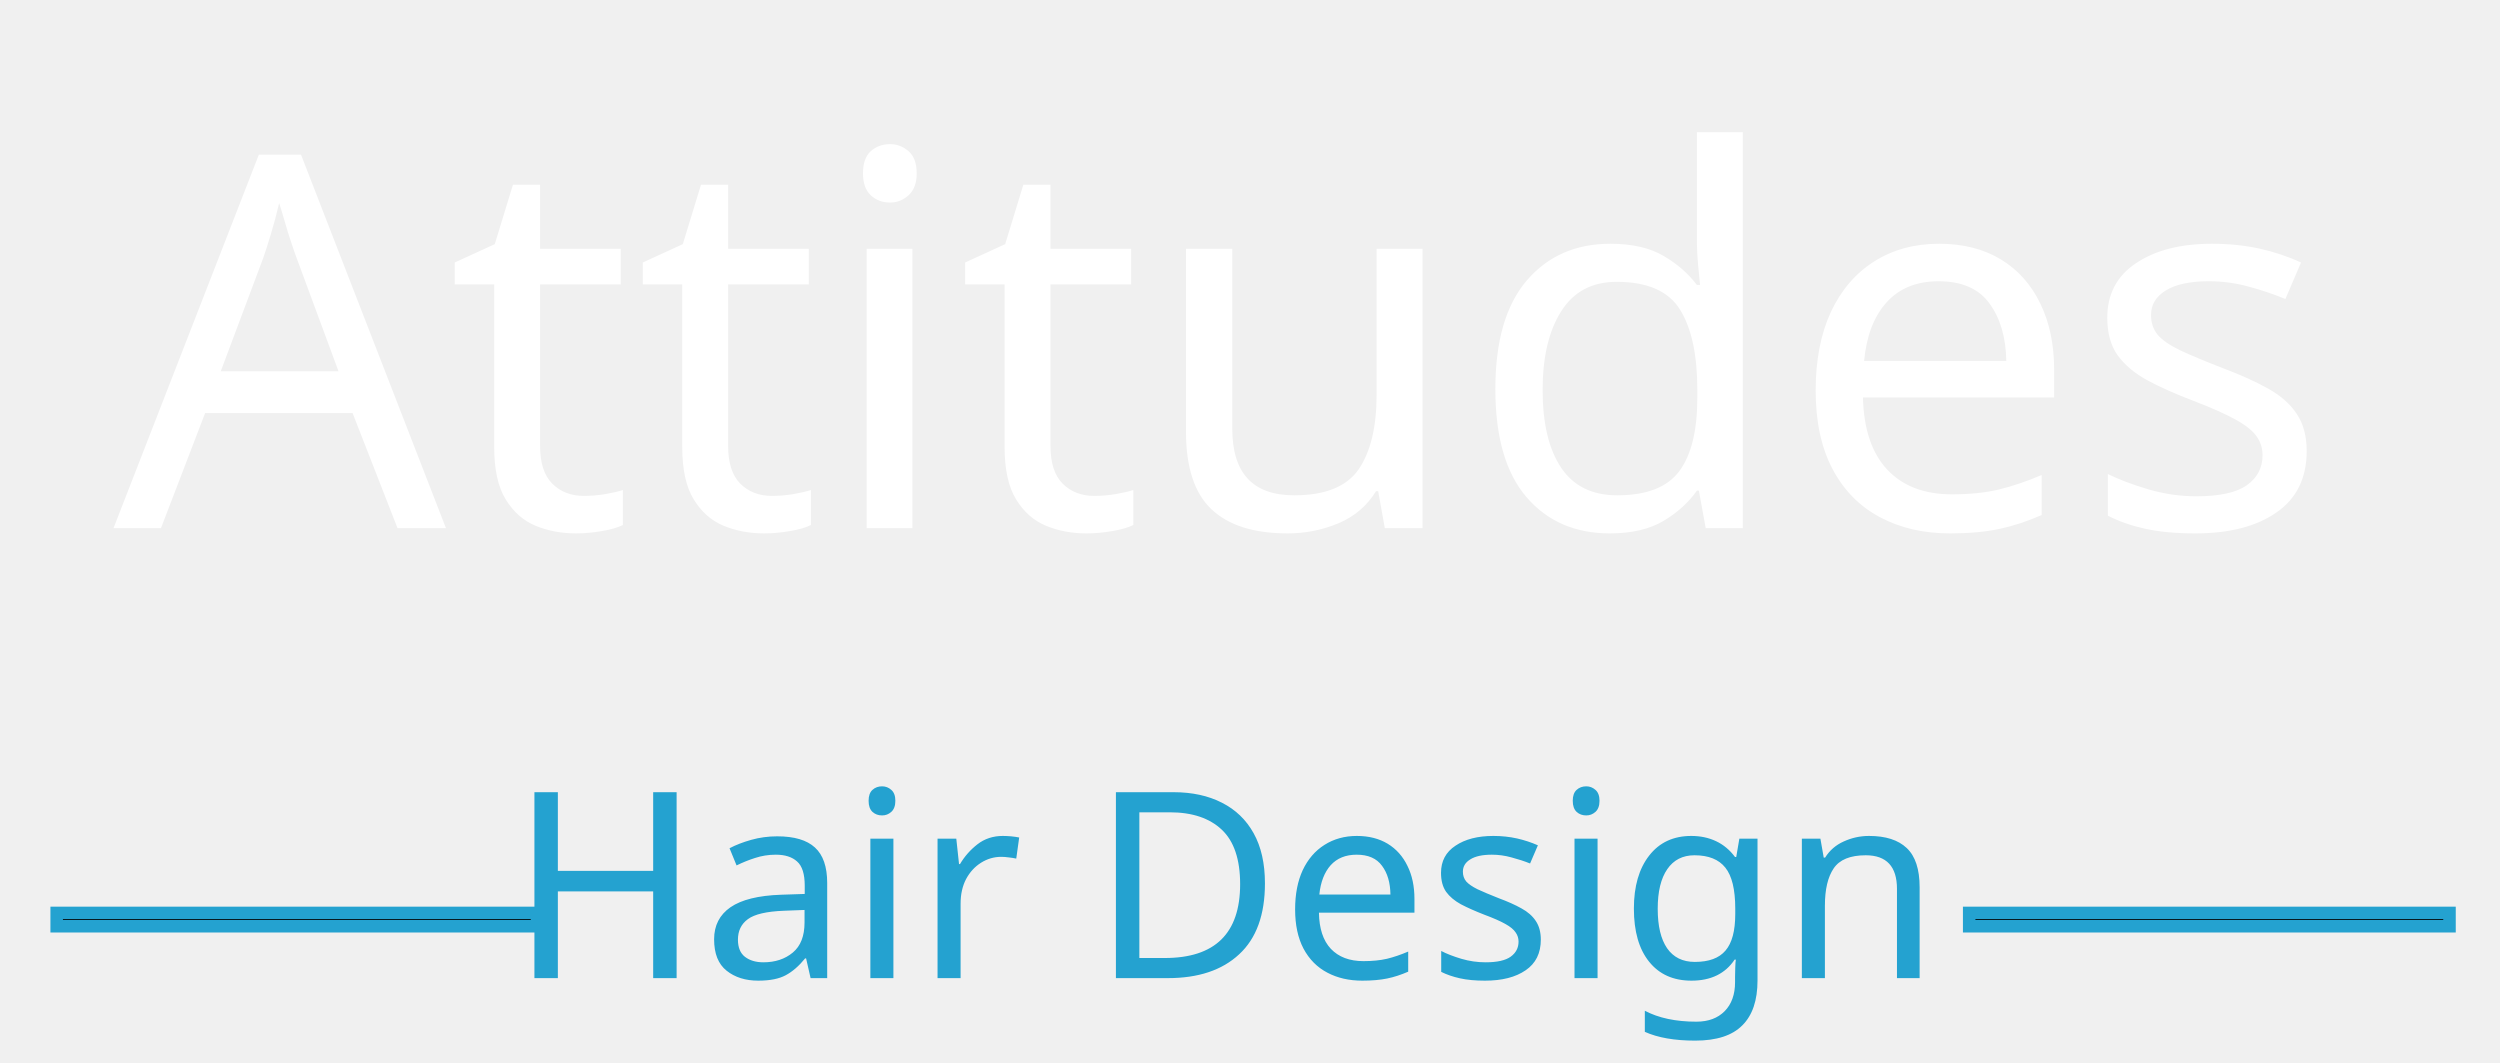
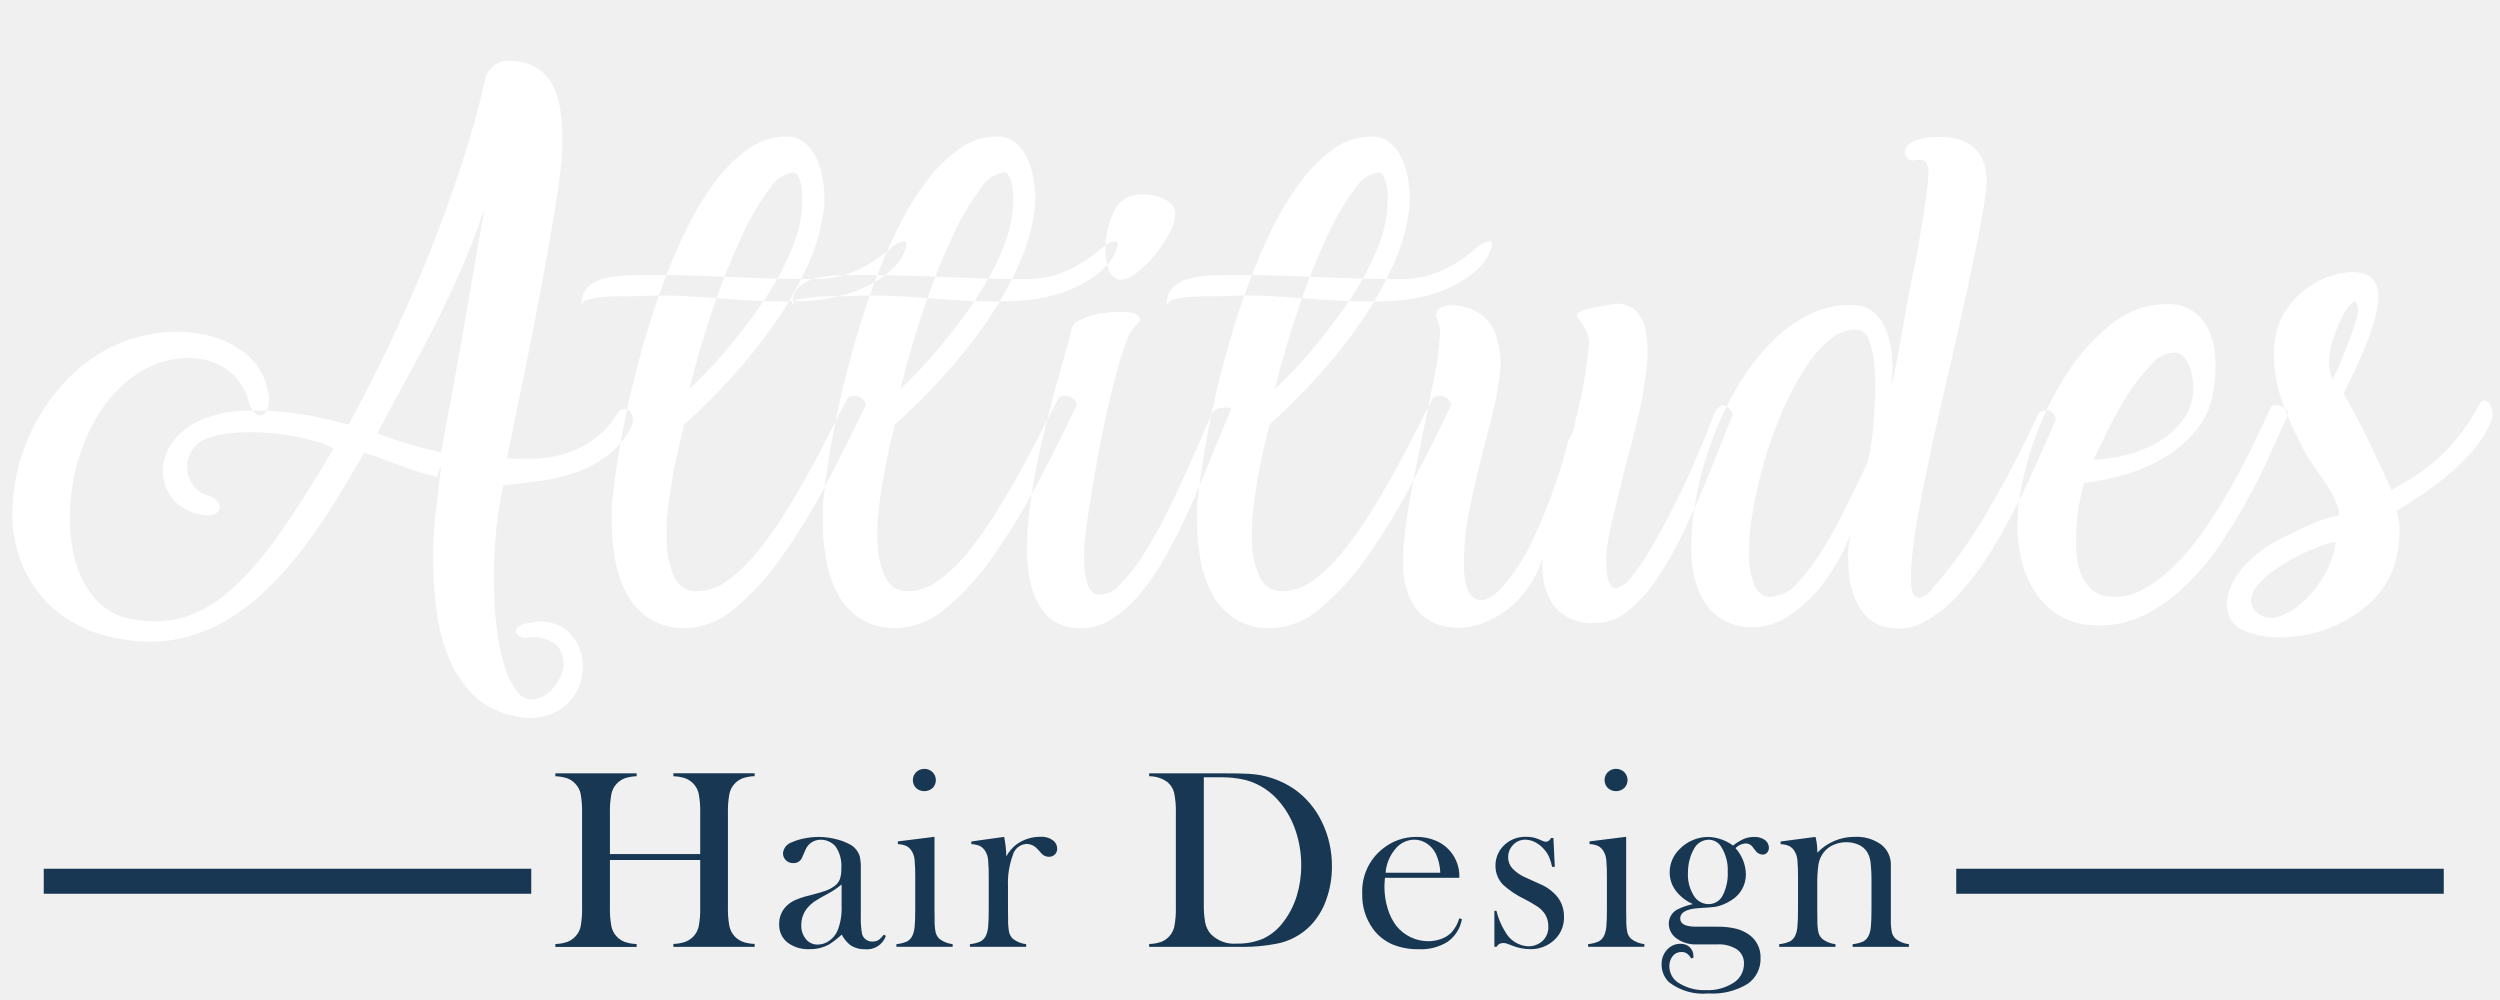
- <svg xmlns="http://www.w3.org/2000/svg" id="Design_1" data-name="Design 1" width="200" height="85" viewBox="0 57.5 200 85">
+ <svg xmlns="http://www.w3.org/2000/svg" id="Design_1" data-name="Design 1" width="200" height="80" viewBox="0 60 200 80">
  <defs>
    <style>
      .cls-1 {
-         stroke: #24a2d0;
-         stroke-width: 1px;
+         fill: #173753;
+       }
+ 
+       .cls-1, .cls-2, .cls-3 {
        fill-rule: evenodd;
      }

      .cls-2 {
-         font-size: 20.833px;
-         fill: #24a2d0;
-         font-family: "Baskerville Old Face";
-       }
- 
-       .cls-2, .cls-3 {
-         text-anchor: middle;
+         stroke: #173753;
+         stroke-width: 1px;
      }

      .cls-3 {
-         font-size: 41.667px;
        fill: #fff;
-         font-family: "Laughing and Smiling";
      }
    </style>
  </defs>
-   <path id="Line_1" data-name="Line 1" class="cls-1" d="M4.534,131.6v-1.067H42.96V131.6H4.534Z" />
-   <path id="Line_1-2" data-name="Line 1" class="cls-1" d="M157.534,131.6v-1.067H195.96V131.6H157.534Z" />
-   <text id="Hair_Design_Text" data-name="Hair Design Text" class="cls-2" x="98" y="135.75">
-     <tspan x="98">Hair Design</tspan>
-   </text>
-   <text id="Attitudes_Text" data-name="Attitudes Text" class="cls-3" x="97.75" y="99.75">
-     <tspan x="97.75">Attitudes</tspan>
-   </text>
+   <path id="Hair_Design" data-name="Hair Design" class="cls-1" d="M48.794,125.059a7.391,7.391,0,0,1,.117-1.541,1.707,1.707,0,0,1,1.078-1.257,3.324,3.324,0,0,1,.941-0.163v-0.233h-6.5V122.1a3.387,3.387,0,0,1,.946.163,1.621,1.621,0,0,1,.641.427,1.652,1.652,0,0,1,.437.824,7.734,7.734,0,0,1,.112,1.547v7.5a7.723,7.723,0,0,1-.112,1.546,1.648,1.648,0,0,1-.437.824,1.719,1.719,0,0,1-.636.422,3.174,3.174,0,0,1-.951.168v0.234h6.5v-0.234a3.172,3.172,0,0,1-.951-0.168,1.7,1.7,0,0,1-1.068-1.251,7.4,7.4,0,0,1-.117-1.541V128.8h7.222v3.754A7.4,7.4,0,0,1,55.9,134.1a1.724,1.724,0,0,1-.432.824,1.815,1.815,0,0,1-.646.422,3.174,3.174,0,0,1-.951.168v0.234h6.5v-0.234a3.14,3.14,0,0,1-.941-0.168,1.812,1.812,0,0,1-.646-0.422,1.789,1.789,0,0,1-.432-0.834,7.323,7.323,0,0,1-.117-1.536v-7.5a7.4,7.4,0,0,1,.117-1.541,1.707,1.707,0,0,1,1.078-1.257,3.324,3.324,0,0,1,.941-0.163v-0.233h-6.5V122.1a3.36,3.36,0,0,1,.951.163,1.711,1.711,0,0,1,1.078,1.251,7.412,7.412,0,0,1,.117,1.547v3.265H48.794v-3.265Zm21.478,10.152a0.921,0.921,0,0,1-.493.112,0.81,0.81,0,0,1-.834-0.722,6.766,6.766,0,0,1-.081-1.3v-3.763a4.483,4.483,0,0,0-.082-1.028,1.615,1.615,0,0,0-.825-0.976,4.493,4.493,0,0,0-1.141-.417,5.64,5.64,0,0,0-1.315-.163,5.846,5.846,0,0,0-1.146.117,4.456,4.456,0,0,0-.983.3,1.042,1.042,0,0,0-.734.875,0.769,0.769,0,0,0,.234.574,0.8,0.8,0,0,0,.58.229,0.733,0.733,0,0,0,.732-0.478l0.254-.59a1.31,1.31,0,0,1,.488-0.59,1.326,1.326,0,0,1,.743-0.213,1.528,1.528,0,0,1,.666.152,1.475,1.475,0,0,1,.524.407,2.743,2.743,0,0,1,.448,1.74,2.5,2.5,0,0,1-.122.874,1.222,1.222,0,0,1-.448.55,2.728,2.728,0,0,1-.707.366q-0.422.153-1.307,0.376a6.669,6.669,0,0,0-1.15.382,2.394,2.394,0,0,0-.7.5,1.977,1.977,0,0,0-.539,1.414,1.783,1.783,0,0,0,.657,1.455,2.722,2.722,0,0,0,1.778.539,3.129,3.129,0,0,0,1.538-.366,6.762,6.762,0,0,0,1.029-.8,2.684,2.684,0,0,0,.652.814,1.962,1.962,0,0,0,1.2.356,1.577,1.577,0,0,0,1.678-1.068l-0.173-.1A1.765,1.765,0,0,1,70.273,135.211Zm-2.945-2.757a4.878,4.878,0,0,1-.314,1.974,1.92,1.92,0,0,1-.664.829,1.6,1.6,0,0,1-.938.31,1.175,1.175,0,0,1-.938-0.438,1.655,1.655,0,0,1-.37-1.108,2.124,2.124,0,0,1,.477-1.374,2.74,2.74,0,0,1,.517-0.488,10.6,10.6,0,0,1,1.024-.6,6.841,6.841,0,0,0,1.207-.8v1.7Zm4.5-4.923a1.832,1.832,0,0,1,.7.156,1.087,1.087,0,0,1,.417.41,1.585,1.585,0,0,1,.224.684,14.147,14.147,0,0,1,.051,1.462v2.5q0,0.891-.046,1.361a2.2,2.2,0,0,1-.158.7,1.046,1.046,0,0,1-.427.5,2.646,2.646,0,0,1-.875.227v0.214h4.5v-0.214a2.1,2.1,0,0,1-1.048-.415,1.052,1.052,0,0,1-.315-0.532,4.483,4.483,0,0,1-.081-1.009l-0.01-.77v-5.859l-2.93.366v0.214Zm2.781-4.486a0.905,0.905,0,0,0-.005-1.277,0.954,0.954,0,0,0-1.309,0,0.905,0.905,0,0,0-.005,1.277A0.984,0.984,0,0,0,74.6,123.045Zm5.721,3.906-2.622.366v0.214a1.832,1.832,0,0,1,.7.156,1.086,1.086,0,0,1,.417.41,1.585,1.585,0,0,1,.224.684,14.147,14.147,0,0,1,.051,1.462v2.5q0,0.891-.046,1.361a2.2,2.2,0,0,1-.158.7,1.046,1.046,0,0,1-.427.5,2.646,2.646,0,0,1-.875.227v0.214h4.5v-0.214a2.089,2.089,0,0,1-1.048-.416,1.055,1.055,0,0,1-.315-0.533,4.51,4.51,0,0,1-.081-1.011l-0.01-.773v-1.9a6.446,6.446,0,0,1,.386-2.49,1.208,1.208,0,0,1,1.078-.894,1.184,1.184,0,0,1,.885.4l0.315,0.345a0.78,0.78,0,0,0,.6.285,0.664,0.664,0,0,0,.483-0.183,0.624,0.624,0,0,0,.188-0.468,0.817,0.817,0,0,0-.315-0.65,1.511,1.511,0,0,0-1.007-.3,3.243,3.243,0,0,0-1.923.6,2.961,2.961,0,0,0-.824.966,8.5,8.5,0,0,0-.175-1.565h0Zm11.607,8.8h7.517a14.083,14.083,0,0,0,2.574-.234,5.145,5.145,0,0,0,2.818-1.475,5.713,5.713,0,0,0,1.256-2.07,7.7,7.7,0,0,0,.453-2.65,8.021,8.021,0,0,0-.794-3.555,6.819,6.819,0,0,0-2.217-2.64,7.115,7.115,0,0,0-3.642-1.221q-0.509-.041-2.37-0.04H91.932V122.1a2.443,2.443,0,0,1,1.465.468,1.643,1.643,0,0,1,.534.855,7.018,7.018,0,0,1,.137,1.638v7.5a7.42,7.42,0,0,1-.117,1.541,1.716,1.716,0,0,1-1.073,1.256,3.265,3.265,0,0,1-.946.163v0.234Zm5.595-13.57a8.43,8.43,0,0,1,2.177.234,5.33,5.33,0,0,1,2.7,1.79,6.984,6.984,0,0,1,1.251,2.279,8.557,8.557,0,0,1,.438,2.746,8.207,8.207,0,0,1-.361,2.457,6.494,6.494,0,0,1-1.053,2.05,4.268,4.268,0,0,1-1.592,1.338,5.08,5.08,0,0,1-2.141.412,2.585,2.585,0,0,1-2.116-.794,2.022,2.022,0,0,1-.417-0.885,7.694,7.694,0,0,1-.112-1.516V122.18h1.231Zm19.215,8.036a3.07,3.07,0,0,0-1.913-2.975,3.841,3.841,0,0,0-1.5-.29,4.241,4.241,0,0,0-2.716.946,4.334,4.334,0,0,0-1.638,3.591,4.568,4.568,0,0,0,.865,2.828,3.8,3.8,0,0,0,1.515,1.22,5.269,5.269,0,0,0,2.147.4,3.982,3.982,0,0,0,2.314-.6,2.834,2.834,0,0,0,1.134-1.8l-0.213-.071a2.878,2.878,0,0,1-.629,1.14,2.234,2.234,0,0,1-.816.508,2.955,2.955,0,0,1-1.039.183,3.284,3.284,0,0,1-2.545-1.22,4.221,4.221,0,0,1-.7-1.4,5.89,5.89,0,0,1-.258-1.73c0-.149.013-0.389,0.041-0.722h5.961Zm-5.9-.4a3.354,3.354,0,0,1,.775-1.892,1.967,1.967,0,0,1,1.524-.752,1.782,1.782,0,0,1,.972.289,2.133,2.133,0,0,1,.729.789,3.852,3.852,0,0,1,.375,1.566h-4.375Zm8.87,5.931a0.592,0.592,0,0,1,.539-0.305,0.894,0.894,0,0,1,.234.025q0.092,0.025.54,0.2a3.8,3.8,0,0,0,1.363.264,2.716,2.716,0,0,0,2.034-.814,2.419,2.419,0,0,0,.692-1.77,2.528,2.528,0,0,0-.477-1.536,3.553,3.553,0,0,0-1.441-1.088l-1.076-.489a3.272,3.272,0,0,1-1.112-.737,1.316,1.316,0,0,1-.36-0.9,1.4,1.4,0,0,1,.4-1.012,1.3,1.3,0,0,1,.968-0.412,1.763,1.763,0,0,1,.822.218,2.339,2.339,0,0,1,.73.606,2.24,2.24,0,0,1,.36.569,4.712,4.712,0,0,1,.239.783h0.213l-0.111-2.309h-0.2a0.474,0.474,0,0,1-.366.3,0.822,0.822,0,0,1-.285-0.061l-0.346-.152a2.525,2.525,0,0,0-.966-0.183,2.426,2.426,0,0,0-1.862.753,2.242,2.242,0,0,0-.61,1.576,2.138,2.138,0,0,0,.609,1.506,7.03,7.03,0,0,0,1.7,1.139,11.761,11.761,0,0,1,1.04.6,2.4,2.4,0,0,1,.512.468,1.79,1.79,0,0,1,.366,1.119,1.493,1.493,0,0,1-.508,1.211,1.677,1.677,0,0,1-1.106.386,2.214,2.214,0,0,1-1.826-1.149,5.639,5.639,0,0,1-.711-1.689h-0.163v2.879h0.163Zm7.446-8.219a1.835,1.835,0,0,1,.7.156,1.1,1.1,0,0,1,.417.41,1.6,1.6,0,0,1,.224.684,14.453,14.453,0,0,1,.05,1.462v2.5q0,0.891-.045,1.361a2.23,2.23,0,0,1-.158.7,1.05,1.05,0,0,1-.427.5,2.651,2.651,0,0,1-.875.227v0.214h4.5v-0.214a2.1,2.1,0,0,1-1.048-.415,1.051,1.051,0,0,1-.315-0.532,4.507,4.507,0,0,1-.081-1.009l-0.011-.77v-5.859l-2.929.366v0.214Zm2.78-4.486a0.905,0.905,0,0,0-.005-1.277,0.954,0.954,0,0,0-1.309,0,0.905,0.905,0,0,0,0,1.277A0.983,0.983,0,0,0,129.937,123.045Zm5.53,13.458a0.948,0.948,0,0,0-.29-0.722,1.04,1.04,0,0,0-.748-0.275,1.4,1.4,0,0,0-1.068.473,1.635,1.635,0,0,0-.437,1.154,1.942,1.942,0,0,0,.591,1.445,4.458,4.458,0,0,0,3.147.9,5.377,5.377,0,0,0,3.137-.763,2.4,2.4,0,0,0,1.039-2.065,2.178,2.178,0,0,0-.9-1.861,3.088,3.088,0,0,0-1.07-.494,6.088,6.088,0,0,0-1.5-.157h-1.681q-1.274,0-1.274-.651,0-.743,1.495-0.835,1.092-.07,1.3-0.1a3.541,3.541,0,0,0,1.275-.519,2.4,2.4,0,0,0,1.183-2.106,3.239,3.239,0,0,0-.83-2.075,1.215,1.215,0,0,1,.791-0.376,0.656,0.656,0,0,1,.548.244l0.234,0.305a0.753,0.753,0,0,0,.595.346,0.468,0.468,0,0,0,.36-0.158,0.562,0.562,0,0,0,.143-0.392,0.782,0.782,0,0,0-.367-0.651,1.381,1.381,0,0,0-.805-0.213,2.157,2.157,0,0,0-.831.157,3.845,3.845,0,0,0-.862.534,3.551,3.551,0,0,0-2-.691,3.124,3.124,0,0,0-1.252.264,3.157,3.157,0,0,0-1.059.741,2.578,2.578,0,0,0-.763,1.827,2.429,2.429,0,0,0,.488,1.468,3.441,3.441,0,0,0,1.373,1.071,5.389,5.389,0,0,0-1.261.439,1.287,1.287,0,0,0-.671,1.143,1.449,1.449,0,0,0,.63,1.173,2.567,2.567,0,0,0,1.608.47h1.617a2.716,2.716,0,0,1,1.6.4,1.336,1.336,0,0,1,.56,1.155,1.78,1.78,0,0,1-.84,1.521,3.773,3.773,0,0,1-2.2.585,3.84,3.84,0,0,1-2.106-.529,1.569,1.569,0,0,1-.824-1.353,1.28,1.28,0,0,1,.27-0.845,0.862,0.862,0,0,1,.7-0.325,0.767,0.767,0,0,1,.427.112,1.22,1.22,0,0,1,.346.4l0.183-.051V136.5Zm-0.306-7.7a3.181,3.181,0,0,1,.355-0.893,1.337,1.337,0,0,1,1.176-.731,1.164,1.164,0,0,1,.994.558,3.433,3.433,0,0,1,.527,2.01,3.755,3.755,0,0,1-.405,1.9,1.26,1.26,0,0,1-1.136.685,1.376,1.376,0,0,1-1.181-.69,3.157,3.157,0,0,1-.462-1.787A4.34,4.34,0,0,1,135.161,128.8Zm7.283-1.482v0.214a1.826,1.826,0,0,1,.7.156,1.082,1.082,0,0,1,.417.41,1.573,1.573,0,0,1,.224.684,14.072,14.072,0,0,1,.051,1.462v2.5q0,0.891-.046,1.361a2.207,2.207,0,0,1-.157.7,1.046,1.046,0,0,1-.428.5,2.643,2.643,0,0,1-.874.227v0.214h4.5v-0.214a2.089,2.089,0,0,1-1.048-.416,1.054,1.054,0,0,1-.315-0.533,4.464,4.464,0,0,1-.082-1.012l-0.01-.751v-1.992a10.441,10.441,0,0,1,.1-1.7,2.191,2.191,0,0,1,.4-0.92,1.943,1.943,0,0,1,.777-0.61,2.547,2.547,0,0,1,1.06-.223,2.3,2.3,0,0,1,.964.2,1.533,1.533,0,0,1,.67.554,1.987,1.987,0,0,1,.289.833,12.3,12.3,0,0,1,.077,1.626v2.153q0,0.885-.046,1.357a2.211,2.211,0,0,1-.158.706,1.045,1.045,0,0,1-.427.5,2.647,2.647,0,0,1-.875.228v0.214h4.5v-0.214a2.085,2.085,0,0,1-1.047-.416,1.048,1.048,0,0,1-.316-0.534,4.521,4.521,0,0,1-.081-1.011v-4.308a2.024,2.024,0,0,0-.783-1.707,3.352,3.352,0,0,0-2.1-.609,4.089,4.089,0,0,0-3,1.268v-0.164a4.747,4.747,0,0,0-.143-1.1Z" />
+   <path id="Line_1" data-name="Line 1" class="cls-2" d="M4,131v-1H42v1H4Z" />
+   <path id="Line_1-2" data-name="Line 1" class="cls-2" d="M157,131v-1h38v1H157Z" />
+   <path id="Attitudes" class="cls-3" d="M16.563,101.229a1.149,1.149,0,0,0,.9-0.312,0.6,0.6,0,0,0,0-.709,1.512,1.512,0,0,0-.979-0.625A1.991,1.991,0,0,1,15.4,98.75,2.435,2.435,0,0,1,16.771,95a9.662,9.662,0,0,1,2.688-.417,18.913,18.913,0,0,1,2.958.146,18.707,18.707,0,0,1,2.625.521,6.849,6.849,0,0,1,1.646.625q-2.417,4.125-4.417,6.938A25.157,25.157,0,0,1,18.4,107.25a10.029,10.029,0,0,1-3.792,2.167,8.764,8.764,0,0,1-4.167.083,4.9,4.9,0,0,1-2.812-1.583,7.61,7.61,0,0,1-1.6-3.042,13,13,0,0,1-.437-3.9,16.5,16.5,0,0,1,.667-4.166A14.854,14.854,0,0,1,8,92.958a10.133,10.133,0,0,1,2.771-2.917,7.683,7.683,0,0,1,2.688-1.208,6.682,6.682,0,0,1,2.708-.1,4.937,4.937,0,0,1,2.271,1.042A4.372,4.372,0,0,1,19.854,92a2.023,2.023,0,0,0,.563,1.042,0.543,0.543,0,0,0,.646.125,1.034,1.034,0,0,0,.417-0.708,3.314,3.314,0,0,0-.125-1.5A4.831,4.831,0,0,0,19.6,88.25a7.925,7.925,0,0,0-3.146-1.458,10.786,10.786,0,0,0-3.854-.146,12.038,12.038,0,0,0-3.917,1.229,13.224,13.224,0,0,0-4,3.25,15.837,15.837,0,0,0-2.646,4.458A15.355,15.355,0,0,0,1,100.542a10.922,10.922,0,0,0,.813,4.729,9.573,9.573,0,0,0,2.917,3.792,10.887,10.887,0,0,0,5.25,2.1,11.688,11.688,0,0,0,4.354-.063,12.752,12.752,0,0,0,3.792-1.479,17.019,17.019,0,0,0,3.313-2.562,30.568,30.568,0,0,0,2.9-3.313q1.354-1.792,2.542-3.729t2.271-3.813q1.416,0.5,2.938,1.063a26.06,26.06,0,0,0,2.9.9,2.252,2.252,0,0,1,.292-0.875q0,0.167-.125,1.146t-0.312,2.626a31.552,31.552,0,0,0-.187,3.562,34.92,34.92,0,0,0,.229,3.938,15.4,15.4,0,0,0,.9,3.77,9.407,9.407,0,0,0,1.875,3.063,6.3,6.3,0,0,0,3.167,1.812,5.116,5.116,0,0,0,3.042,0,4.121,4.121,0,0,0,1.938-1.375,3.971,3.971,0,0,0,.792-2.062,4.2,4.2,0,0,0-.333-2.125,3.306,3.306,0,0,0-1.417-1.542,3.623,3.623,0,0,0-2.521-.271,1.7,1.7,0,0,0-.917.355,0.379,0.379,0,0,0-.125.416,0.672,0.672,0,0,0,.333.313,1.04,1.04,0,0,0,.458.125,2.868,2.868,0,0,1,2.417.541,2.046,2.046,0,0,1,.583,1.646A3.207,3.207,0,0,1,44.292,115a2.494,2.494,0,0,1-1.6.958,1.46,1.46,0,0,1-1.333-.645,6.341,6.341,0,0,1-1-2.042,16.679,16.679,0,0,1-.625-3.042,33.547,33.547,0,0,1-.229-3.666,37.145,37.145,0,0,1,.167-3.917,29.859,29.859,0,0,1,.6-3.813l0.083-.083v0.083q1.375-.166,2.813-0.354a14.53,14.53,0,0,0,2.792-.646A9.6,9.6,0,0,0,48.5,96.521a6.951,6.951,0,0,0,2.021-2.4,1.083,1.083,0,0,0,.1-0.687,0.989,0.989,0,0,0-.25-0.542,0.624,0.624,0,0,0-.458-0.187,0.675,0.675,0,0,0-.521.375,7.135,7.135,0,0,1-2.146,2.25,8.456,8.456,0,0,1-2.4,1.063,9.309,9.309,0,0,1-2.333.313q-1.125,0-1.958-.042,0.666-3.25,1.354-6.6t1.292-6.542q0.6-3.187,1.083-6.062t0.688-5.083V70.792a13.181,13.181,0,0,0-.187-2.25,5.581,5.581,0,0,0-.667-1.9,3.555,3.555,0,0,0-1.312-1.292,4.228,4.228,0,0,0-2.125-.479,1.766,1.766,0,0,0-1.146.354,2.235,2.235,0,0,0-.646.813Q38.146,69.417,36.979,73t-2.6,7.188q-1.437,3.6-3.1,7.1T27.9,93.958q-0.834-.208-2.208-0.521a25.409,25.409,0,0,0-2.958-.479,22.689,22.689,0,0,0-3.229-.1,9.461,9.461,0,0,0-2.979.563,5.67,5.67,0,0,0-2.563,1.729,4.2,4.2,0,0,0-.917,2.146,3.579,3.579,0,0,0,.4,2.042,3,3,0,0,0,1.375,1.375A3.927,3.927,0,0,0,16.563,101.229ZM32.521,90.313q1.166-2.1,2.25-4.25t2.1-4.458q1.02-2.313,1.9-4.979-0.667,3.75-1.521,8.75T35.271,96.208q-1.209-.291-2.542-0.687t-2.542-.854Q31.353,92.417,32.521,90.313ZM54.6,83.676q1.541,0.082,3.021.2t3.125,0.2q1.645,0.082,3.813,0a13.332,13.332,0,0,0,2.917-.468,10.574,10.574,0,0,0,2.438-1,7.03,7.03,0,0,0,1.75-1.385,3.428,3.428,0,0,0,.854-1.6,0.247,0.247,0,0,0-.062-0.292,0.519,0.519,0,0,0-.292,0,1.419,1.419,0,0,0-.375.146c-0.125.07-.216,0.118-0.271,0.146a11.2,11.2,0,0,1-2.875,1.958,7.788,7.788,0,0,1-3.375.75q-1.75,0-3.167-.042t-2.9-.1Q57.729,82.125,56,82.063T51.9,82q-0.959,0-1.937.042a7.341,7.341,0,0,0-1.75.269,2.742,2.742,0,0,0-1.25.735,1.851,1.851,0,0,0-.437,1.413,0.611,0.611,0,0,1,.6-0.517,9.147,9.147,0,0,1,1.375-.2,14.6,14.6,0,0,1,1.521-.041,7.333,7.333,0,0,0,1.042-.02Q53.062,83.6,54.6,83.676Zm5.313-11.8a11.678,11.678,0,0,0-2.625,2.563A23.1,23.1,0,0,0,55,78.167a44.284,44.284,0,0,0-1.937,4.5q-0.875,2.375-1.583,4.854t-1.208,4.75q-0.5,2.272-.812,4.229t-0.437,3.292a3.017,3.017,0,0,0-.083.729v1.187a17.463,17.463,0,0,0,.271,3.063,9.085,9.085,0,0,0,.938,2.75,5.405,5.405,0,0,0,1.813,1.979,5.187,5.187,0,0,0,2.9.75,6.165,6.165,0,0,0,3.875-1.542,20.631,20.631,0,0,0,3.729-4.062,50.51,50.51,0,0,0,3.521-5.729q1.708-3.208,3.292-6.542a0.949,0.949,0,0,0-.875-0.708,2.421,2.421,0,0,0-.292.021,0.491,0.491,0,0,0-.292.146q-0.584,1.084-1.375,2.667t-1.75,3.313q-0.959,1.73-2.021,3.416a28.645,28.645,0,0,1-2.187,3.042,12.085,12.085,0,0,1-2.312,2.187,4.088,4.088,0,0,1-2.354.834,1.887,1.887,0,0,1-1.792-.979,6.163,6.163,0,0,1-.667-2.48,15.7,15.7,0,0,1,.083-3.208q0.208-1.708.5-3.208t0.792-3.458a50.243,50.243,0,0,0,3.771-3.75,43.057,43.057,0,0,0,3.479-4.354,28.406,28.406,0,0,0,2.667-4.708,15.082,15.082,0,0,0,1.292-4.812,9.436,9.436,0,0,0-.083-1.729,7.051,7.051,0,0,0-.458-1.75,3.725,3.725,0,0,0-.958-1.375,2.221,2.221,0,0,0-1.542-.562A5.169,5.169,0,0,0,59.917,71.875ZM63.854,74.1a2.667,2.667,0,0,1,.25.75,5.28,5.28,0,0,1,.083.979q0,0.542-.042,1a10.491,10.491,0,0,1-.687,2.792,20.438,20.438,0,0,1-1.4,2.9,30.193,30.193,0,0,1-1.833,2.792q-1,1.355-1.958,2.5t-1.792,2q-0.834.855-1.333,1.313,0.916-3.625,2.021-6.812A53.759,53.759,0,0,1,59.4,78.771a19.549,19.549,0,0,1,2.188-3.687,2.628,2.628,0,0,1,1.854-1.292A0.485,0.485,0,0,1,63.854,74.1Zm7.625,9.572q1.541,0.082,3.021.2t3.125,0.2q1.645,0.082,3.813,0a13.332,13.332,0,0,0,2.917-.468,10.574,10.574,0,0,0,2.438-1,7.03,7.03,0,0,0,1.75-1.385,3.428,3.428,0,0,0,.854-1.6,0.247,0.247,0,0,0-.062-0.292,0.519,0.519,0,0,0-.292,0,1.419,1.419,0,0,0-.375.146c-0.125.07-.216,0.118-0.271,0.146a11.2,11.2,0,0,1-2.875,1.958,7.788,7.788,0,0,1-3.375.75q-1.75,0-3.167-.042t-2.9-.1q-1.479-.063-3.208-0.125T68.771,82q-0.959,0-1.937.042a7.341,7.341,0,0,0-1.75.269,2.742,2.742,0,0,0-1.25.735,1.851,1.851,0,0,0-.437,1.413,0.611,0.611,0,0,1,.6-0.517,9.147,9.147,0,0,1,1.375-.2A14.6,14.6,0,0,1,66.9,83.7a7.333,7.333,0,0,0,1.042-.02Q69.937,83.6,71.479,83.676Zm5.313-11.8a11.678,11.678,0,0,0-2.625,2.563,23.1,23.1,0,0,0-2.292,3.729,44.284,44.284,0,0,0-1.937,4.5q-0.875,2.375-1.583,4.854t-1.208,4.75q-0.5,2.272-.812,4.229T65.9,99.792a3.017,3.017,0,0,0-.083.729v1.187a17.463,17.463,0,0,0,.271,3.063,9.085,9.085,0,0,0,.938,2.75,5.405,5.405,0,0,0,1.813,1.979,5.187,5.187,0,0,0,2.9.75,6.165,6.165,0,0,0,3.875-1.542,20.631,20.631,0,0,0,3.729-4.062,50.51,50.51,0,0,0,3.521-5.729q1.708-3.208,3.292-6.542a0.949,0.949,0,0,0-.875-0.708,2.421,2.421,0,0,0-.292.021,0.491,0.491,0,0,0-.292.146Q84.1,92.917,83.313,94.5t-1.75,3.313q-0.959,1.73-2.021,3.416a28.645,28.645,0,0,1-2.187,3.042,12.085,12.085,0,0,1-2.312,2.187,4.088,4.088,0,0,1-2.354.834,1.887,1.887,0,0,1-1.792-.979,6.163,6.163,0,0,1-.667-2.48,15.7,15.7,0,0,1,.083-3.208q0.208-1.708.5-3.208T71.6,93.958a50.243,50.243,0,0,0,3.771-3.75,43.057,43.057,0,0,0,3.479-4.354,28.406,28.406,0,0,0,2.667-4.708,15.082,15.082,0,0,0,1.292-4.812,9.436,9.436,0,0,0-.083-1.729,7.051,7.051,0,0,0-.458-1.75,3.725,3.725,0,0,0-.958-1.375,2.221,2.221,0,0,0-1.542-.562A5.169,5.169,0,0,0,76.792,71.875ZM80.729,74.1a2.667,2.667,0,0,1,.25.75,5.28,5.28,0,0,1,.083.979q0,0.542-.042,1a10.491,10.491,0,0,1-.687,2.792,20.438,20.438,0,0,1-1.4,2.9A30.193,30.193,0,0,1,77.1,85.313q-1,1.355-1.958,2.5t-1.792,2q-0.834.855-1.333,1.313,0.916-3.625,2.021-6.812a53.759,53.759,0,0,1,2.229-5.542,19.549,19.549,0,0,1,2.188-3.687,2.628,2.628,0,0,1,1.854-1.292A0.485,0.485,0,0,1,80.729,74.1Zm4.438,14.333q-0.4,1.4-.875,3.167t-0.958,3.813q-0.478,2.042-.792,4.063a32.65,32.65,0,0,0-.375,3.917,12.138,12.138,0,0,0,.313,3.375,5.542,5.542,0,0,0,1.229,2.417,3.432,3.432,0,0,0,2.354,1.062,4.5,4.5,0,0,0,2.75-.646,9.5,9.5,0,0,0,2.417-2.125,20.277,20.277,0,0,0,2.125-3.166q1-1.814,1.875-3.771T96.9,96.583q0.791-2,1.542-3.708,0.083-.208-0.1-0.25a1.61,1.61,0,0,0-.458-0.021,1.938,1.938,0,0,0-.542.125,0.488,0.488,0,0,0-.312.229q-0.209.375-.75,1.646t-1.292,2.958q-0.75,1.688-1.667,3.52a36.731,36.731,0,0,1-1.875,3.334,13.112,13.112,0,0,1-1.917,2.416,1.953,1.953,0,0,1-1.792.709,1.017,1.017,0,0,1-.708-0.729,5.56,5.56,0,0,1-.271-1.355,10.506,10.506,0,0,1-.021-1.479q0.041-.729.083-1.062,0.166-1.459.458-3.209T87.9,96.167q0.333-1.791.708-3.479T89.375,89.6q0.4-1.4.75-2.333a2.781,2.781,0,0,1,.688-1.187q0.5-.416.354-0.687a0.934,0.934,0,0,0-.687-0.375,5.545,5.545,0,0,0-1.312-.062,9.381,9.381,0,0,0-1.521.208,5.035,5.035,0,0,0-1.292.458,1.1,1.1,0,0,0-.625.667Q85.562,87.042,85.167,88.438ZM93.625,76.25a2.894,2.894,0,0,0-.958-0.521,3.868,3.868,0,0,0-1.229-.187,3.02,3.02,0,0,0-1.167.208,2.465,2.465,0,0,0-1.25,1.375,6.917,6.917,0,0,0-.562,2.167,5.4,5.4,0,0,0,.167,2.042,1.282,1.282,0,0,0,.9,1.042,1.872,1.872,0,0,0,1.313-.479,8.3,8.3,0,0,0,1.479-1.417,10.666,10.666,0,0,0,1.208-1.792,3.555,3.555,0,0,0,.5-1.6A1.047,1.047,0,0,0,93.625,76.25Zm7.813,7.426q1.54,0.082,3.02.2t3.125,0.2q1.646,0.082,3.813,0a13.342,13.342,0,0,0,2.917-.468,10.573,10.573,0,0,0,2.437-1,7.028,7.028,0,0,0,1.75-1.385,3.428,3.428,0,0,0,.854-1.6,0.246,0.246,0,0,0-.062-0.292,0.521,0.521,0,0,0-.292,0,1.419,1.419,0,0,0-.375.146c-0.125.07-.215,0.118-0.271,0.146a11.189,11.189,0,0,1-2.875,1.958,7.788,7.788,0,0,1-3.375.75q-1.749,0-3.166-.042t-2.9-.1q-1.48-.063-3.209-0.125T98.729,82q-0.959,0-1.937.042a7.339,7.339,0,0,0-1.75.269,2.741,2.741,0,0,0-1.25.735,1.85,1.85,0,0,0-.437,1.413,0.611,0.611,0,0,1,.6-0.517,9.149,9.149,0,0,1,1.375-.2,14.6,14.6,0,0,1,1.521-.041,7.332,7.332,0,0,0,1.042-.02Q99.9,83.6,101.438,83.676Zm5.312-11.8a11.678,11.678,0,0,0-2.625,2.563,23.132,23.132,0,0,0-2.292,3.729,44.329,44.329,0,0,0-1.937,4.5q-0.875,2.375-1.583,4.854T97.1,92.271q-0.5,2.272-.812,4.229t-0.437,3.292a3.012,3.012,0,0,0-.083.729v1.187a17.454,17.454,0,0,0,.271,3.063,9.085,9.085,0,0,0,.938,2.75,5.4,5.4,0,0,0,1.813,1.979,5.187,5.187,0,0,0,2.9.75,6.165,6.165,0,0,0,3.875-1.542,20.662,20.662,0,0,0,3.729-4.062,50.668,50.668,0,0,0,3.521-5.729q1.707-3.208,3.291-6.542a0.948,0.948,0,0,0-.875-0.708,2.406,2.406,0,0,0-.291.021,0.489,0.489,0,0,0-.292.146q-0.584,1.084-1.375,2.667t-1.75,3.313q-0.959,1.73-2.021,3.416a28.587,28.587,0,0,1-2.187,3.042A12.076,12.076,0,0,1,105,106.458a4.089,4.089,0,0,1-2.354.834,1.888,1.888,0,0,1-1.792-.979,6.163,6.163,0,0,1-.666-2.48,15.674,15.674,0,0,1,.083-3.208q0.209-1.708.5-3.208t0.792-3.458a50.182,50.182,0,0,0,3.77-3.75,43.023,43.023,0,0,0,3.48-4.354,28.381,28.381,0,0,0,2.666-4.708,15.077,15.077,0,0,0,1.292-4.812,9.5,9.5,0,0,0-.083-1.729,7.082,7.082,0,0,0-.459-1.75,3.714,3.714,0,0,0-.958-1.375,2.222,2.222,0,0,0-1.542-.562A5.168,5.168,0,0,0,106.75,71.875Zm3.938,2.229a2.69,2.69,0,0,1,.25.75,5.307,5.307,0,0,1,.083.979q0,0.542-.042,1a10.478,10.478,0,0,1-.687,2.792,20.484,20.484,0,0,1-1.4,2.9,30.313,30.313,0,0,1-1.833,2.792q-1,1.355-1.959,2.5t-1.791,2q-0.834.855-1.334,1.313Q102.9,87.5,104,84.313a53.828,53.828,0,0,1,2.229-5.542,19.511,19.511,0,0,1,2.188-3.687,2.627,2.627,0,0,1,1.854-1.292A0.485,0.485,0,0,1,110.688,74.1Zm6.666,10.5a3.817,3.817,0,0,0-1.25-.187,1.834,1.834,0,0,0-.833.188,0.663,0.663,0,0,0-.375.646c0.055,0.223.125,0.458,0.208,0.708a2.513,2.513,0,0,1,.084.958,21.194,21.194,0,0,1-.459,3.313q-0.415,2.063-.916,4.5t-0.98,5a37.85,37.85,0,0,0-.6,4.771l0.042,0.167a6.351,6.351,0,0,0,.854,3.833,3.963,3.963,0,0,0,2.813,1.667,5.393,5.393,0,0,0,2.437-.229,7.411,7.411,0,0,0,2.188-1.167,8.086,8.086,0,0,0,1.729-1.833,7.661,7.661,0,0,0,1.062-2.23l0.042,0.709a5.137,5.137,0,0,0,1.021,3.187,4,4,0,0,0,3.312,1.229,3.949,3.949,0,0,0,2.479-.937,11.243,11.243,0,0,0,2.23-2.438,27.437,27.437,0,0,0,1.979-3.375q0.938-1.875,1.708-3.729t1.417-3.5q0.645-1.646,1.1-2.729a1.2,1.2,0,0,0-.875-0.729,1.415,1.415,0,0,0-.708.9q-0.168.5-.667,1.708t-1.188,2.75q-0.687,1.542-1.52,3.167t-1.646,3a17.431,17.431,0,0,1-1.542,2.25,1.941,1.941,0,0,1-1.229.875,0.491,0.491,0,0,1-.417-0.25,1.864,1.864,0,0,1-.25-0.6,4.3,4.3,0,0,1-.1-0.771q-0.021-.417-0.021-0.75a14.813,14.813,0,0,1,.438-2.792q0.395-1.667,1.021-4.208,0.165-.708.541-2.062t0.709-2.9q0.333-1.541.52-3.125a10.714,10.714,0,0,0,0-2.833,3.354,3.354,0,0,0-.875-1.937,2.271,2.271,0,0,0-2.1-.437q-1.209.209-1.771,0.354a2.012,2.012,0,0,0-.729.292,0.239,0.239,0,0,0-.021.354q0.146,0.209.355,0.5a3.968,3.968,0,0,1,.395.729,2.294,2.294,0,0,1,.146,1.063q-0.209,1.917-.521,3.521t-0.812,3.479l-0.292.583V95.208a44.536,44.536,0,0,1-2.75,7.73,15.948,15.948,0,0,1-2.708,4.208q-1.249,1.229-2.083.708t-0.834-2.771a21.288,21.288,0,0,1,.4-4.1q0.4-2.02.9-3.979t0.979-3.854a24.1,24.1,0,0,0,.646-3.771,7.406,7.406,0,0,0-.354-2.542A3.242,3.242,0,0,0,118.229,85,4.38,4.38,0,0,0,117.354,84.6Zm36.1,16.521q0.438-2.416,1.021-5.1t1.25-5.542Q156.395,87.626,157,84.9t1.1-5.146q0.5-2.416.75-4.25a6.544,6.544,0,0,0,.042-1.646,3.439,3.439,0,0,0-.479-1.458,2.867,2.867,0,0,0-1.167-1.042,4.546,4.546,0,0,0-2.062-.4,5.57,5.57,0,0,0-1.73.208,2.1,2.1,0,0,0-.854.479,0.722,0.722,0,0,0-.229.542,0.663,0.663,0,0,0,.188.438,0.618,0.618,0,0,0,.541.208,3.914,3.914,0,0,1,.542-0.042,0.6,0.6,0,0,1,.437.188,1.482,1.482,0,0,1,.188.938,12.3,12.3,0,0,1-.125,1.458q-0.124.959-.313,2.146T153.4,80.042q-0.25,1.334-.5,2.5-0.166.709-.354,1.813t-0.4,2.313q-0.208,1.209-.438,2.375T151.271,91a11.115,11.115,0,0,0,.062-2.771,6.749,6.749,0,0,0-.52-2,3.4,3.4,0,0,0-.917-1.25,2.3,2.3,0,0,0-1.083-.521,6.912,6.912,0,0,0-3.771.563,11,11,0,0,0-3.334,2.354A18.539,18.539,0,0,0,138.958,91a26.01,26.01,0,0,0-2.062,4.4,28.372,28.372,0,0,0-1.25,4.667,20.5,20.5,0,0,0-.333,4.395,8.606,8.606,0,0,0,.354,2.167,5.932,5.932,0,0,0,.9,1.833,4.123,4.123,0,0,0,1.5,1.25,4.682,4.682,0,0,0,2.125.459,5.149,5.149,0,0,0,2.875-.875,10.915,10.915,0,0,0,2.354-2.084,14.145,14.145,0,0,0,1.687-2.458,12.874,12.874,0,0,0,.917-2.042,3.57,3.57,0,0,0-.1.667c-0.015.222-.035,0.444-0.063,0.667a12.758,12.758,0,0,0,.063,1.916,6.849,6.849,0,0,0,.458,1.875,4.609,4.609,0,0,0,.958,1.5,2.988,2.988,0,0,0,1.521.834,4.293,4.293,0,0,0,3.1-.438,10.514,10.514,0,0,0,2.875-2.333,24.25,24.25,0,0,0,2.542-3.458Q160.563,102,161.5,100.1t1.625-3.479q0.687-1.583,1.063-2.375l0.291-.75a1.491,1.491,0,0,0-.25-0.458,0.6,0.6,0,0,0-.5-0.208,2.42,2.42,0,0,0-.583.125q-1.291,2.75-2.417,4.875t-2.146,3.792q-1.022,1.667-1.979,2.958T154.646,107a1.81,1.81,0,0,1-1.125.833,0.621,0.621,0,0,1-.521-0.5,3.2,3.2,0,0,1-.125-1.083q0.021-.626.021-0.917A39.582,39.582,0,0,1,153.458,101.125ZM149.5,87.167a6.943,6.943,0,0,1,.438,1.875,17.587,17.587,0,0,1,.083,2.458q-0.042,1.334-.146,2.5T149.6,96.042a8.09,8.09,0,0,1-.25,1.083l-1.5,3.1q-0.875,1.814-1.875,3.479a17.082,17.082,0,0,1-2.1,2.855,3.117,3.117,0,0,1-2.229,1.187,1.365,1.365,0,0,1-1.292-.937,6.319,6.319,0,0,1-.437-2.459,19.314,19.314,0,0,1,.312-3.479,36.3,36.3,0,0,1,.917-3.979,32.373,32.373,0,0,1,1.417-3.937,24.416,24.416,0,0,1,1.791-3.417,9.776,9.776,0,0,1,2.042-2.375,3.108,3.108,0,0,1,2.208-.792A1.085,1.085,0,0,1,149.5,87.167ZM171.75,109.1a13.974,13.974,0,0,0,3.271-2.416,20.885,20.885,0,0,0,2.729-3.334q1.228-1.854,2.229-3.708t1.729-3.521q0.729-1.666,1.271-2.792a0.433,0.433,0,0,0-.041-0.479,1.147,1.147,0,0,0-.417-0.354A0.983,0.983,0,0,0,182,92.4a0.459,0.459,0,0,0-.4.313q-0.542,1.209-1.333,2.854T178.5,98.938q-0.979,1.729-2.125,3.4a19.851,19.851,0,0,1-2.417,2.917,11.116,11.116,0,0,1-2.625,1.958,4.362,4.362,0,0,1-2.729.5,2.256,2.256,0,0,1-1.437-.708,3.914,3.914,0,0,1-.792-1.4,6.1,6.1,0,0,1-.292-1.812,18.564,18.564,0,0,1,.063-1.979A16.2,16.2,0,0,1,166.4,100q0.167-.833.333-1.375a17.486,17.486,0,0,0,3.375-.687,13.7,13.7,0,0,0,3.146-1.4,9.507,9.507,0,0,0,2.479-2.167,6.448,6.448,0,0,0,1.334-3.042,12.664,12.664,0,0,0,.166-2.5,6.383,6.383,0,0,0-.458-2.25,3.521,3.521,0,0,0-3.542-2.25,6.8,6.8,0,0,0-4.125,1.458,15.5,15.5,0,0,0-3.521,3.75,24.448,24.448,0,0,0-2.625,5.083,25.257,25.257,0,0,0-1.437,5.458,2.368,2.368,0,0,0-.083.646v0.646l-0.042.292a12.013,12.013,0,0,0,.333,3.208,8.021,8.021,0,0,0,1.188,2.667,5.822,5.822,0,0,0,2.062,1.833,6.208,6.208,0,0,0,2.959.667A8.029,8.029,0,0,0,171.75,109.1Zm2.979-20.521a2.442,2.442,0,0,1,.5.917,5.055,5.055,0,0,1,.209,1.125,5.612,5.612,0,0,1,0,.958,4.542,4.542,0,0,1-1.063,2.354,7.118,7.118,0,0,1-2.021,1.6,9.65,9.65,0,0,1-2.479.917,13.476,13.476,0,0,1-2.4.333q0.5-1.041,1.229-2.521a26.345,26.345,0,0,1,1.6-2.812,16.058,16.058,0,0,1,1.791-2.292,2.573,2.573,0,0,1,1.792-.958A1.068,1.068,0,0,1,174.729,88.583Zm17.229,14.23a5.277,5.277,0,0,0-.229-1.938q1.041-.626,2.167-1.4a24.9,24.9,0,0,0,2.167-1.667,16.4,16.4,0,0,0,1.9-1.917,7.918,7.918,0,0,0,1.313-2.187,1.517,1.517,0,0,0,.1-0.812,1.444,1.444,0,0,0-.229-0.625,0.485,0.485,0,0,0-.4-0.229,0.573,0.573,0,0,0-.437.375,15.611,15.611,0,0,1-1.6,2.479,14.989,14.989,0,0,1-1.75,1.854,14.455,14.455,0,0,1-1.812,1.375q-0.916.584-1.833,1.083-0.792-1.75-1.771-3.812t-2.063-3.9l0.875-1.792a35.234,35.234,0,0,0,1.4-3.4A10.124,10.124,0,0,0,190.271,84q0.125-2.458-2.5-2.208a6.546,6.546,0,0,0-1.875.5,6.586,6.586,0,0,0-3.271,2.958,5.855,5.855,0,0,0-.687,2.542,10.882,10.882,0,0,0,.52,3.979,26.166,26.166,0,0,0,2.188,4.813q0.375,0.625.771,1.167t0.75,1.083a9.15,9.15,0,0,1,.625,1.125,4.21,4.21,0,0,1,.354,1.25,11.171,11.171,0,0,0-2.208.709q-1.167.5-2.375,1.125a10.343,10.343,0,0,0-2.771,1.979,6.165,6.165,0,0,0-1.438,2.167,2.992,2.992,0,0,0-.083,1.958,2.12,2.12,0,0,0,1.292,1.312,7.141,7.141,0,0,0,3.187.521,11.015,11.015,0,0,0,3.729-.791,10.252,10.252,0,0,0,3.313-2.146,6.76,6.76,0,0,0,1.937-3.542A9.495,9.495,0,0,0,191.958,102.813Zm-11.875,5.229a2.076,2.076,0,0,1,.542-1.25,6.924,6.924,0,0,1,1.4-1.229,15.887,15.887,0,0,1,1.812-1.084,15.355,15.355,0,0,1,1.813-.791,5.723,5.723,0,0,1,1.458-.355l-0.25.042a7.24,7.24,0,0,1-.937,2.688,9.051,9.051,0,0,1-1.667,2.083,5.3,5.3,0,0,1-1.9,1.167,1.676,1.676,0,0,1-1.583-.146A1.343,1.343,0,0,1,180.083,108.042ZM186.6,90.333a3.732,3.732,0,0,1-.25-1.75,6.6,6.6,0,0,1,.375-1.687,10.572,10.572,0,0,1,.75-1.729,2.971,2.971,0,0,1,.75-0.979q0.333-.228.417,0.563a3.488,3.488,0,0,1-.146.833c-0.1.361-.229,0.771-0.4,1.229s-0.354.945-.562,1.458-0.41.994-.6,1.438Z" />
</svg>
